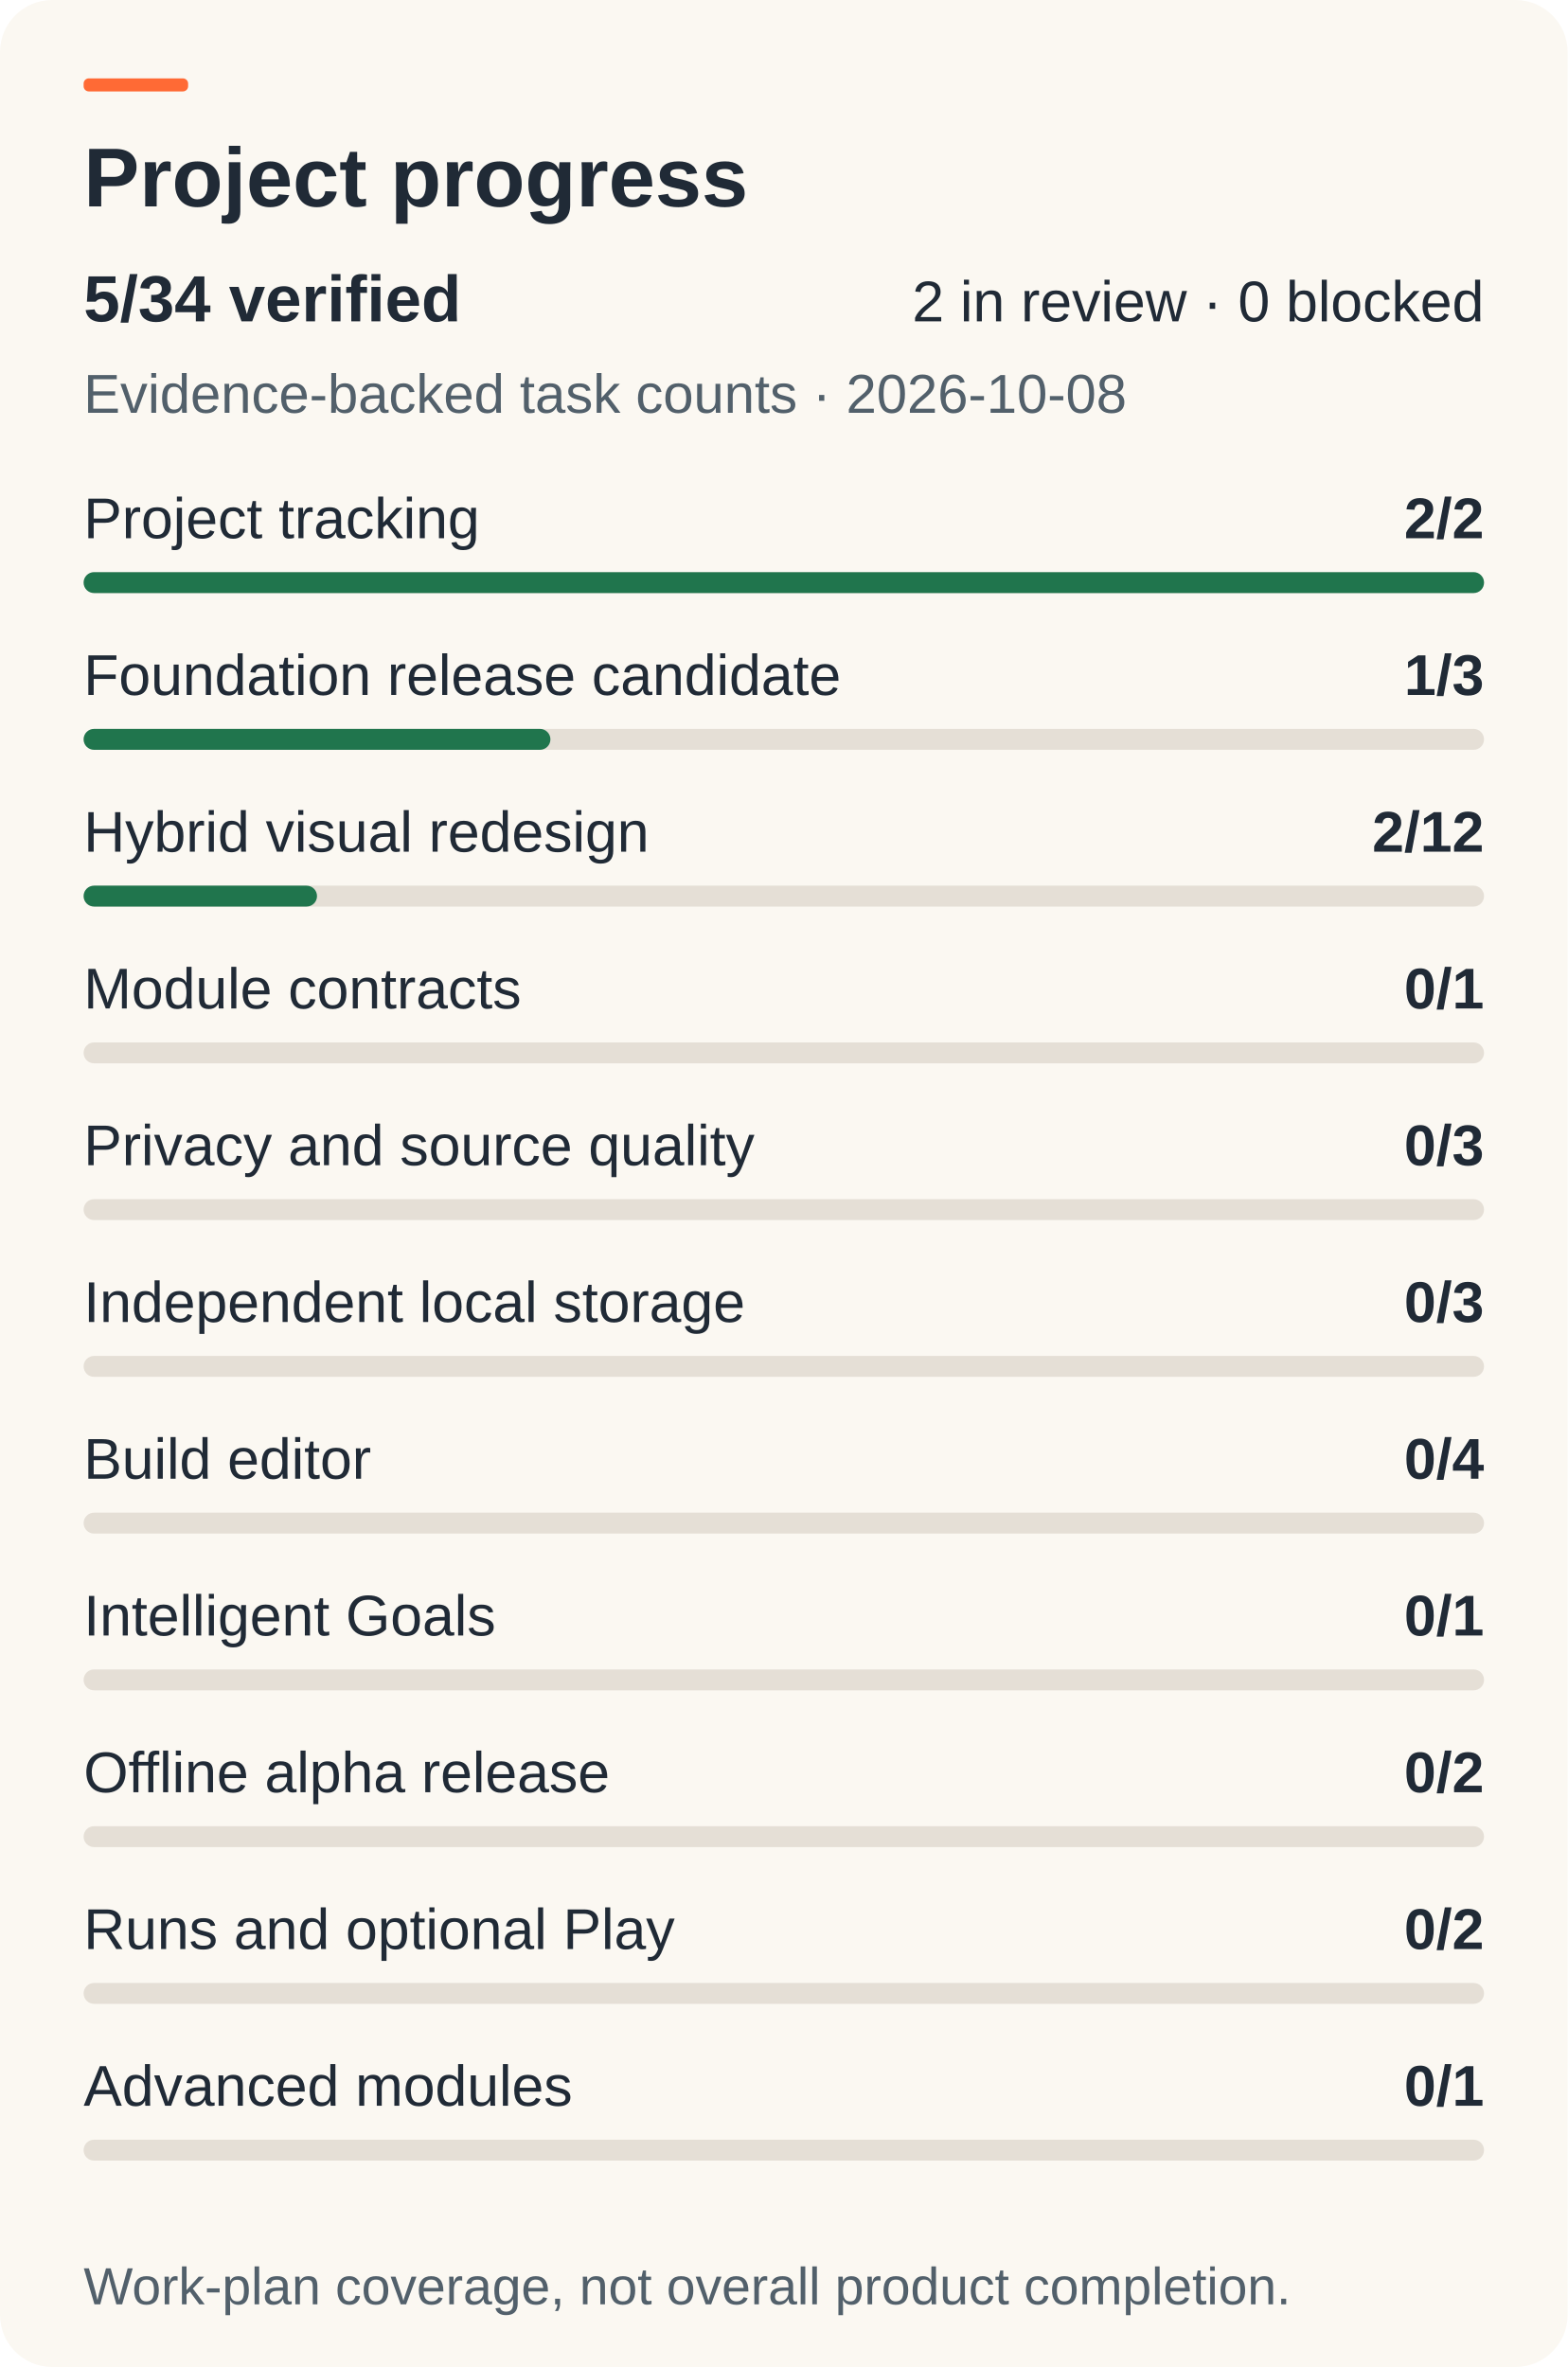
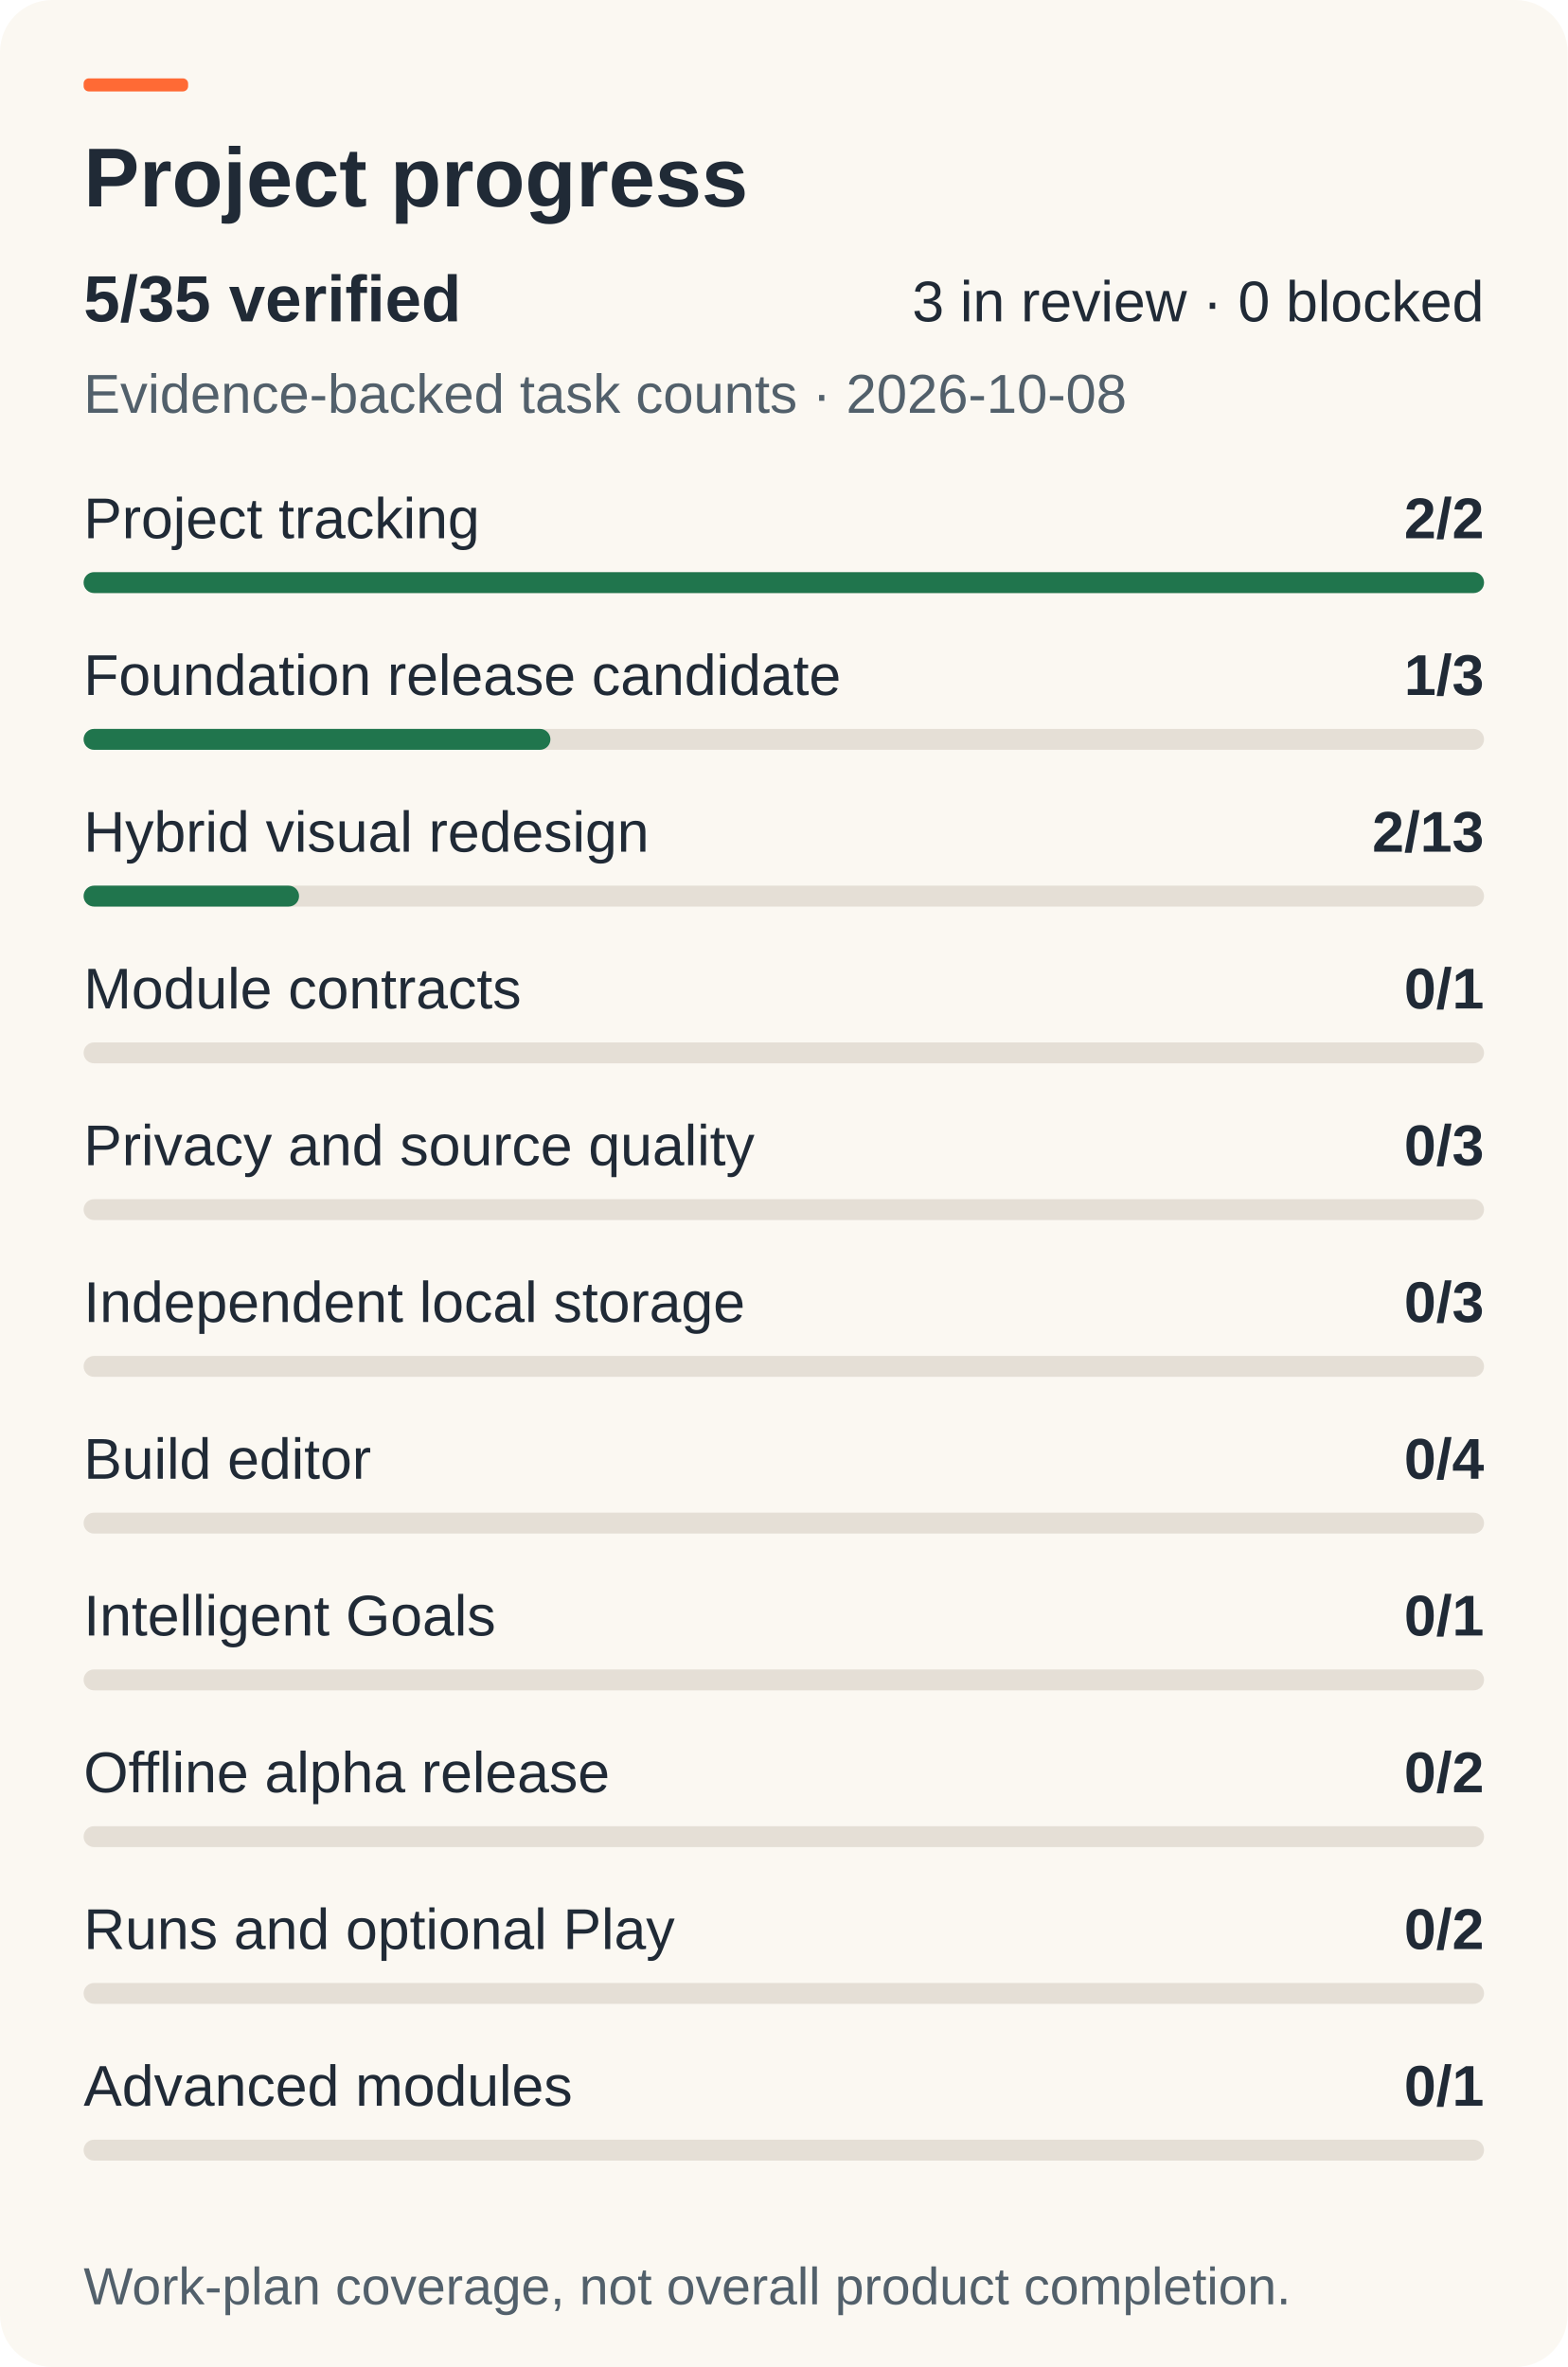
<svg xmlns="http://www.w3.org/2000/svg" width="600" height="906" viewBox="0 0 600 906" role="img" aria-labelledby="title description">
  <rect width="600" height="906" rx="20" fill="#FBF8F2" />
  <g font-family="Arial, sans-serif" fill="#202A36">
    <rect x="32" y="30" width="40" height="5" rx="2" fill="#FF6A35" />
    <text x="32" y="79" font-size="32" font-weight="700">Project progress</text>
-     <text x="32" y="123" font-size="25" font-weight="700">5/34 verified</text>
-     <text x="568" y="123" text-anchor="end" font-size="22">2 in review · 0 blocked</text>
+     <text x="32" y="123" font-size="25" font-weight="700">5/35 verified</text>
+     <text x="568" y="123" text-anchor="end" font-size="22">3 in review · 0 blocked</text>
    <text x="32" y="158" font-size="21" fill="#52606B">Evidence-backed task counts · 2026-10-08</text>
    <text x="32" y="206" font-size="22">Project tracking</text>
    <text x="568" y="206" text-anchor="end" font-size="22" font-weight="700">2/2</text>
    <rect x="32" y="219" width="536" height="8" rx="4" fill="#E5DFD6" />
    <rect x="32" y="219" width="536" height="8" rx="4" fill="#20754D" />
    <text x="32" y="266" font-size="22">Foundation release candidate</text>
    <text x="568" y="266" text-anchor="end" font-size="22" font-weight="700">1/3</text>
    <rect x="32" y="279" width="536" height="8" rx="4" fill="#E5DFD6" />
    <rect x="32" y="279" width="178.667" height="8" rx="4" fill="#20754D" />
    <text x="32" y="326" font-size="22">Hybrid visual redesign</text>
-     <text x="568" y="326" text-anchor="end" font-size="22" font-weight="700">2/12</text>
+     <text x="568" y="326" text-anchor="end" font-size="22" font-weight="700">2/13</text>
    <rect x="32" y="339" width="536" height="8" rx="4" fill="#E5DFD6" />
-     <rect x="32" y="339" width="89.333" height="8" rx="4" fill="#20754D" />
+     <rect x="32" y="339" width="82.462" height="8" rx="4" fill="#20754D" />
    <text x="32" y="386" font-size="22">Module contracts</text>
    <text x="568" y="386" text-anchor="end" font-size="22" font-weight="700">0/1</text>
    <rect x="32" y="399" width="536" height="8" rx="4" fill="#E5DFD6" />
    <text x="32" y="446" font-size="22">Privacy and source quality</text>
    <text x="568" y="446" text-anchor="end" font-size="22" font-weight="700">0/3</text>
    <rect x="32" y="459" width="536" height="8" rx="4" fill="#E5DFD6" />
    <text x="32" y="506" font-size="22">Independent local storage</text>
    <text x="568" y="506" text-anchor="end" font-size="22" font-weight="700">0/3</text>
    <rect x="32" y="519" width="536" height="8" rx="4" fill="#E5DFD6" />
    <text x="32" y="566" font-size="22">Build editor</text>
    <text x="568" y="566" text-anchor="end" font-size="22" font-weight="700">0/4</text>
    <rect x="32" y="579" width="536" height="8" rx="4" fill="#E5DFD6" />
    <text x="32" y="626" font-size="22">Intelligent Goals</text>
    <text x="568" y="626" text-anchor="end" font-size="22" font-weight="700">0/1</text>
    <rect x="32" y="639" width="536" height="8" rx="4" fill="#E5DFD6" />
    <text x="32" y="686" font-size="22">Offline alpha release</text>
    <text x="568" y="686" text-anchor="end" font-size="22" font-weight="700">0/2</text>
    <rect x="32" y="699" width="536" height="8" rx="4" fill="#E5DFD6" />
    <text x="32" y="746" font-size="22">Runs and optional Play</text>
    <text x="568" y="746" text-anchor="end" font-size="22" font-weight="700">0/2</text>
    <rect x="32" y="759" width="536" height="8" rx="4" fill="#E5DFD6" />
    <text x="32" y="806" font-size="22">Advanced modules</text>
    <text x="568" y="806" text-anchor="end" font-size="22" font-weight="700">0/1</text>
    <rect x="32" y="819" width="536" height="8" rx="4" fill="#E5DFD6" />
    <text x="32" y="882" font-size="20" fill="#52606B">Work-plan coverage, not overall product completion.</text>
  </g>
</svg>
